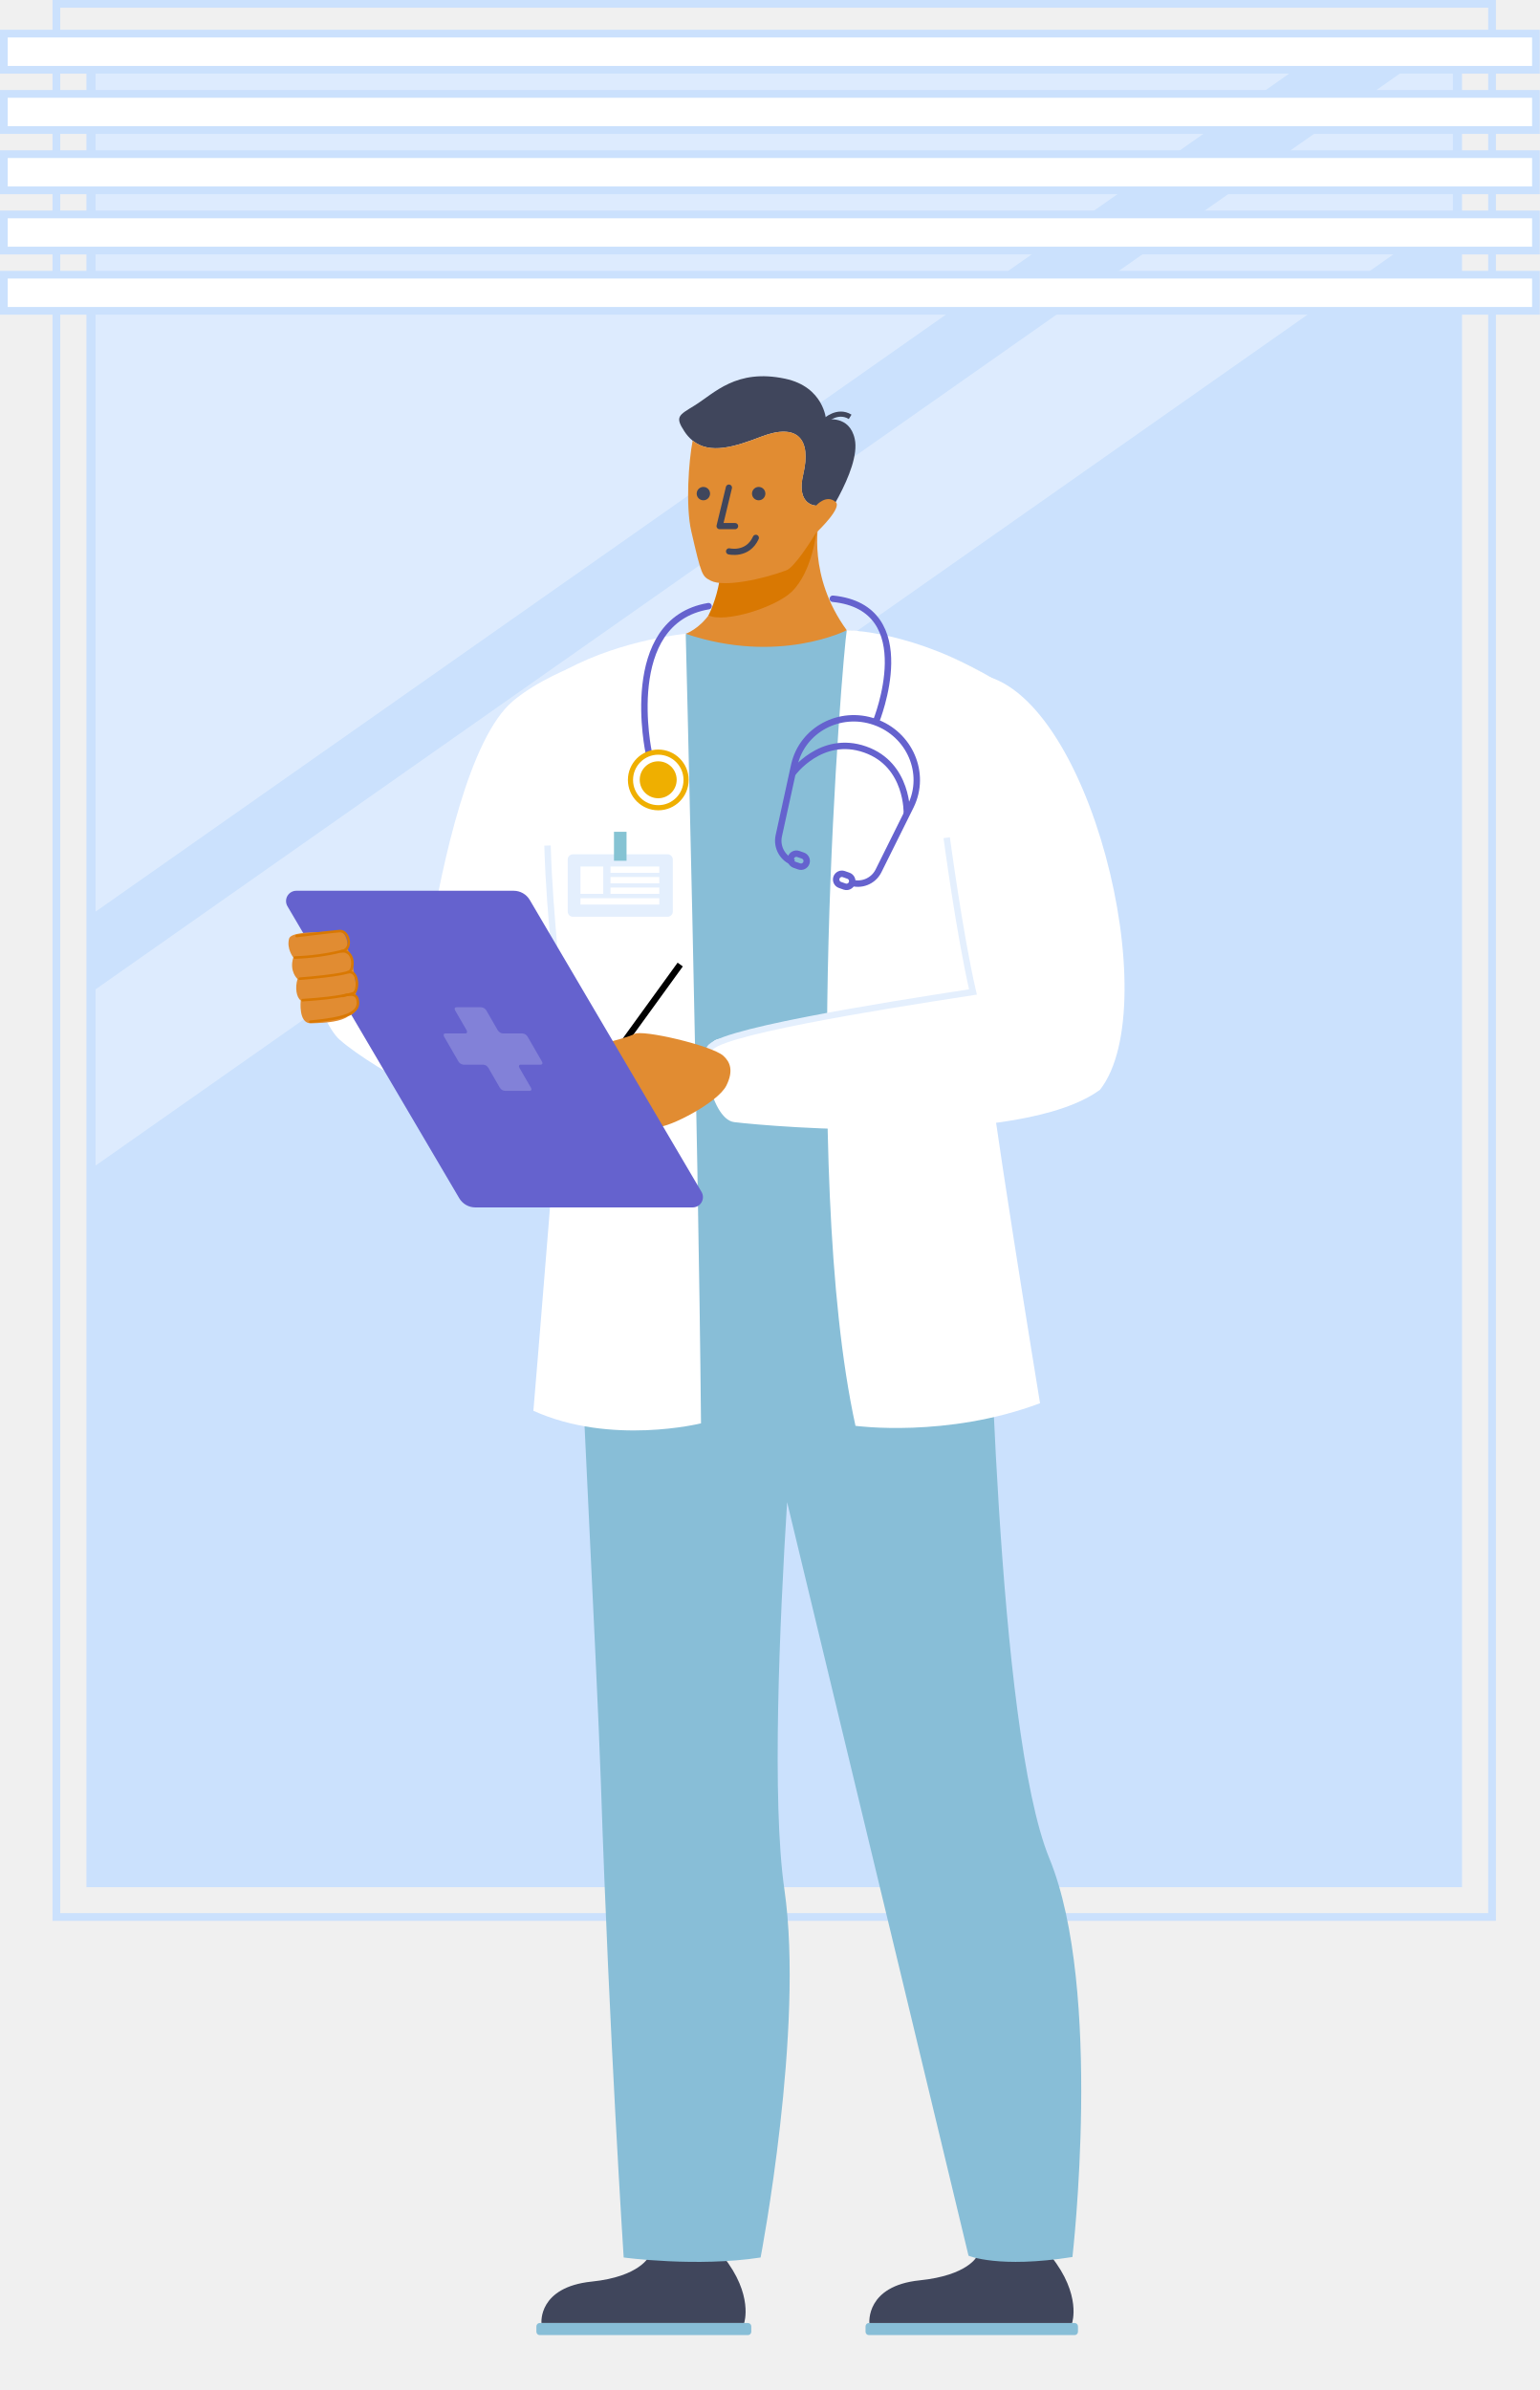
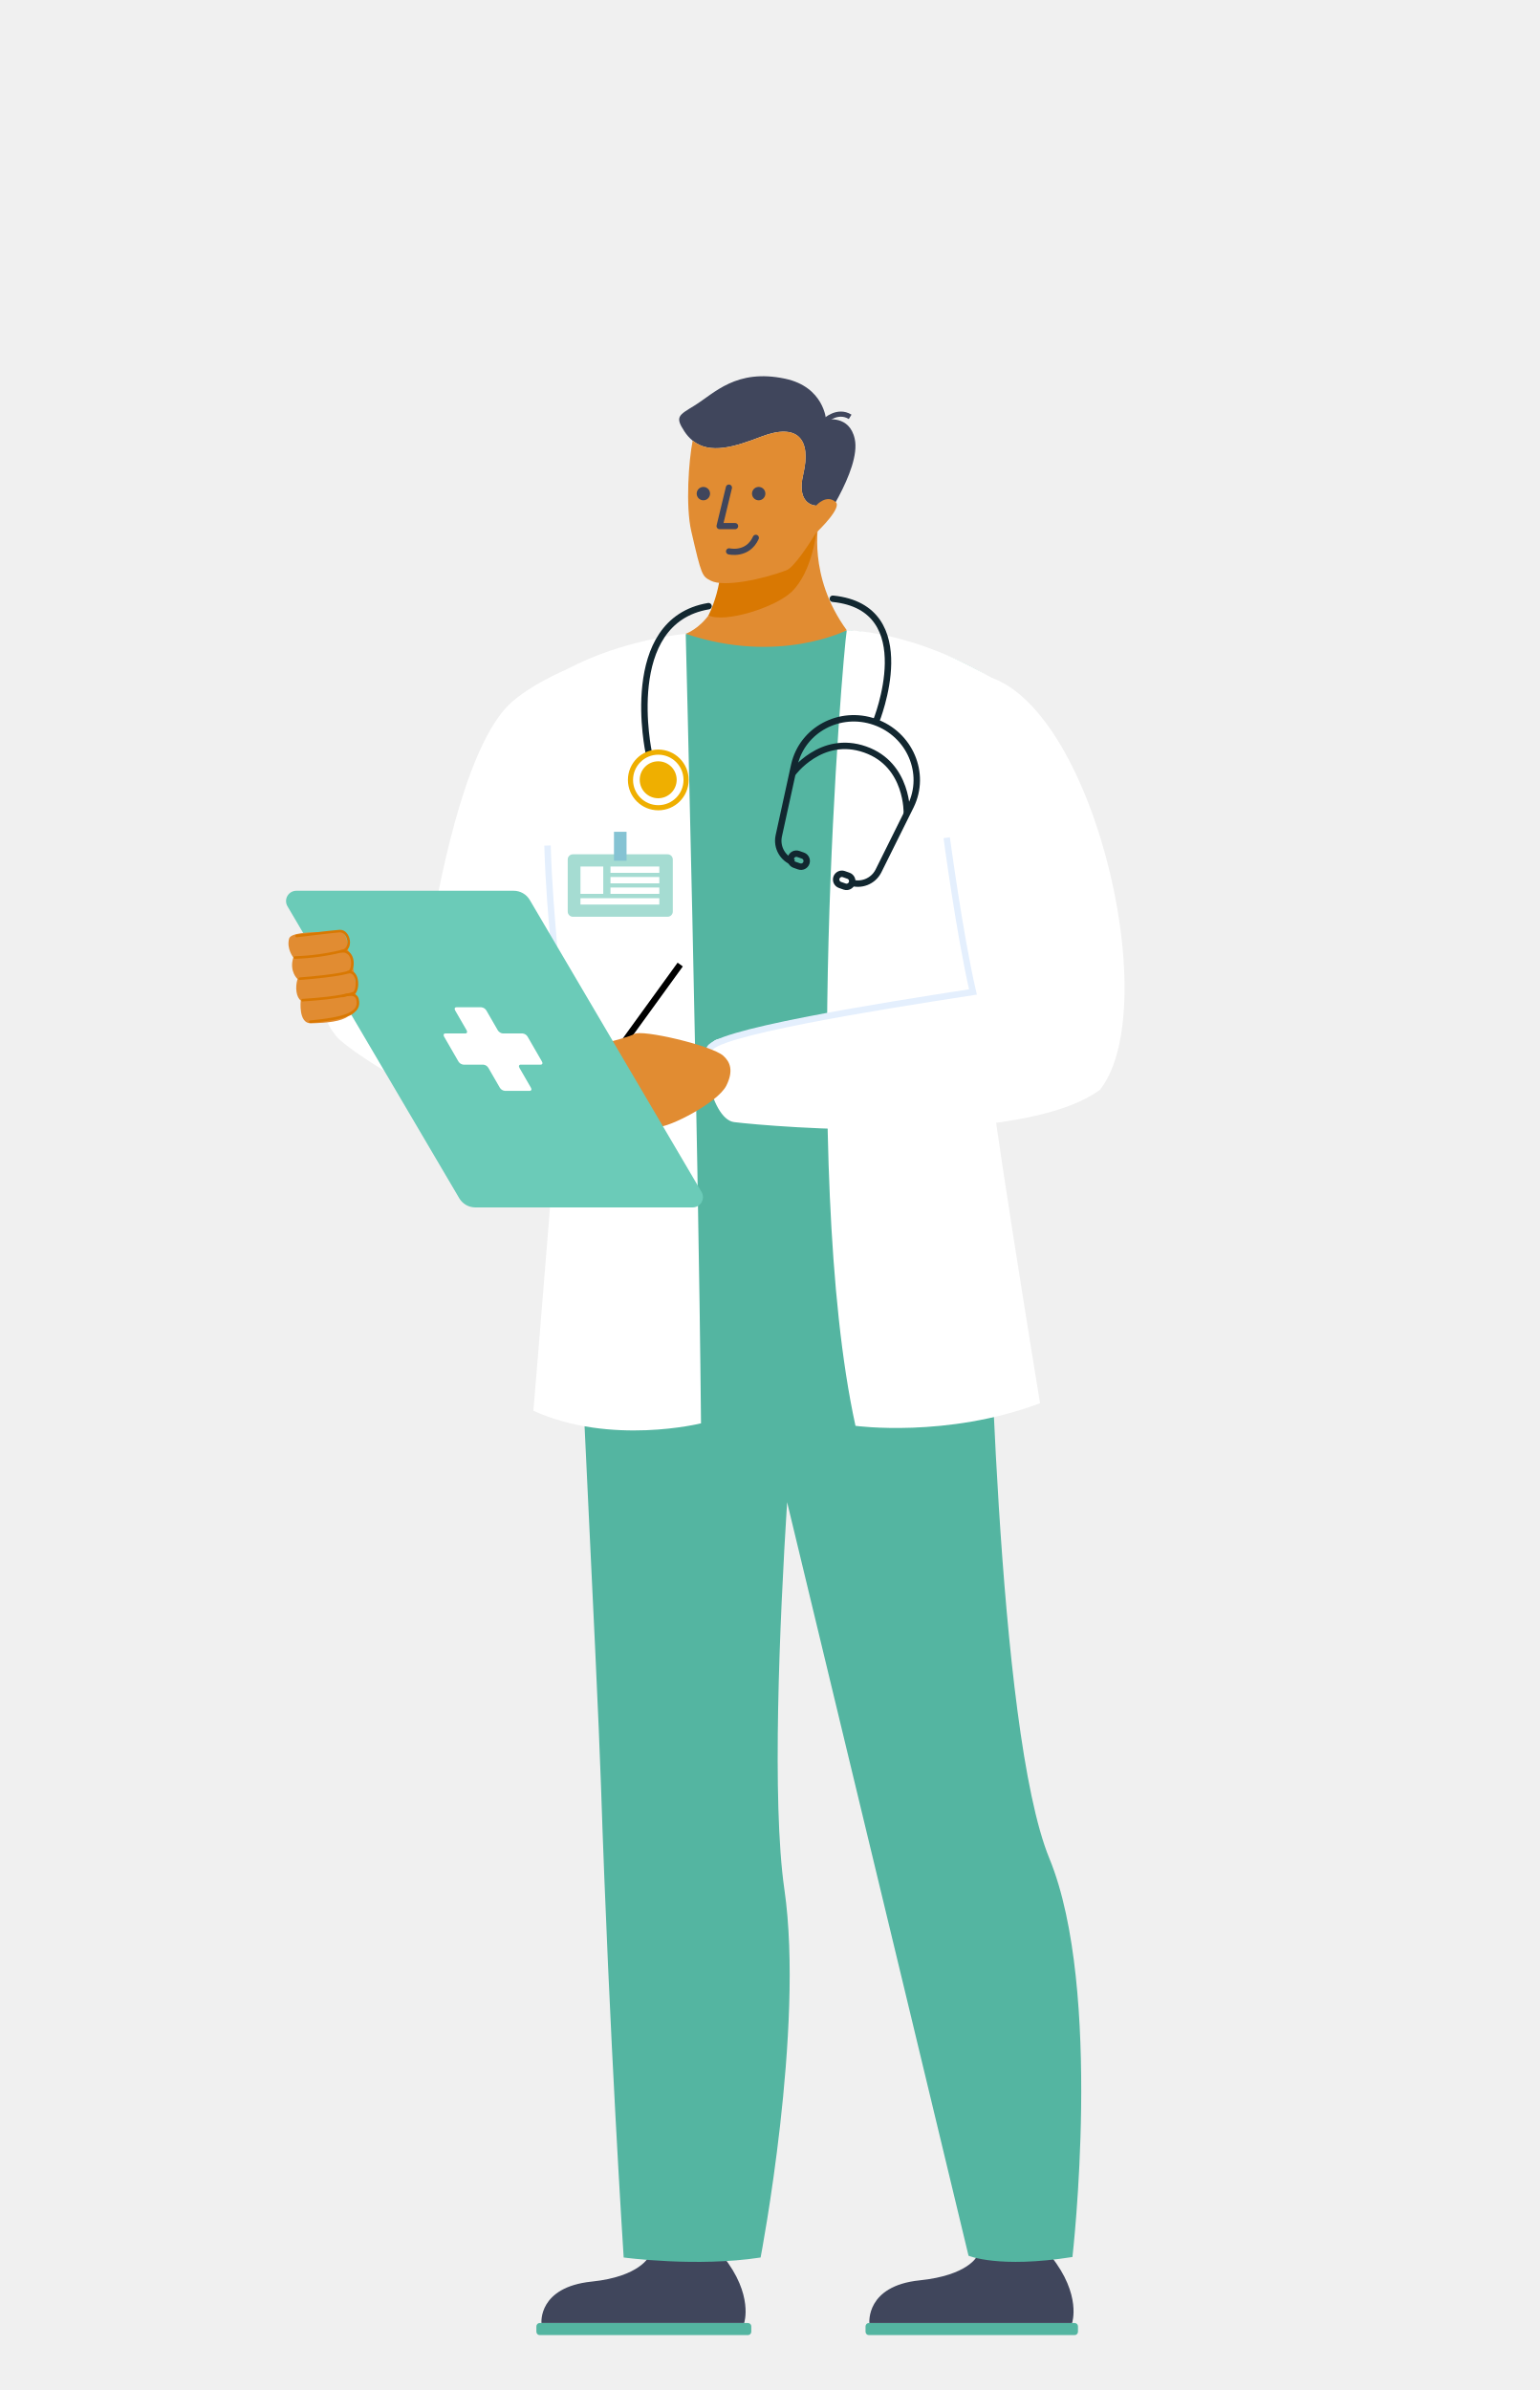
<svg xmlns="http://www.w3.org/2000/svg" id="Layer_1" data-name="Layer 1" viewBox="0 0 1197.86 1859.12">
  <defs>
-     <style>.cls-1{fill:#cbe1fd;}.cls-2,.cls-4,.cls-7{fill:#fff;}.cls-2{opacity:0.35;}.cls-13,.cls-16,.cls-17,.cls-18,.cls-21,.cls-22,.cls-3,.cls-8,.cls-9{fill:none;}.cls-3,.cls-4{stroke:#cbe1fd;stroke-width:6px;}.cls-13,.cls-16,.cls-17,.cls-18,.cls-21,.cls-3,.cls-4,.cls-8,.cls-9{stroke-miterlimit:10;}.cls-5{fill:#88bed7;}.cls-6{fill:#40465c;}.cls-8{stroke:#e4effd;}.cls-16,.cls-17,.cls-8,.cls-9{stroke-width:5px;}.cls-9{stroke:#000;}.cls-10{fill:#e18c32;}.cls-11{fill:#6562ce;}.cls-12{fill:#8281d8;}.cls-13{stroke:#d97802;stroke-width:2px;}.cls-13,.cls-17,.cls-22{stroke-linecap:round;}.cls-14{fill:#e4effd;}.cls-15{fill:#85c3d3;}.cls-16,.cls-17{stroke:#6562ce;}.cls-18{stroke:#efaf00;}.cls-18,.cls-21{stroke-width:4px;}.cls-19{fill:#efaf00;}.cls-20{fill:#d97802;}.cls-21,.cls-22{stroke:#40465c;}.cls-22{stroke-linejoin:round;stroke-width:4.81px;}</style>
+     <style>.cls-1{fill:#cbe1fd;}.cls-2,.cls-4,.cls-7{fill:#fff;}.cls-2{opacity:0.35;}.cls-13,.cls-16,.cls-17,.cls-18,.cls-21,.cls-22,.cls-3,.cls-8,.cls-9{fill:none;}.cls-3,.cls-4{stroke:#cbe1fd;stroke-width:6px;}.cls-13,.cls-16,.cls-17,.cls-18,.cls-21,.cls-3,.cls-4,.cls-8,.cls-9{stroke-miterlimit:10;}.cls-5{fill:#54b5a1;}.cls-6{fill:#40465c;}.cls-8{stroke:#e4effd;}.cls-16,.cls-17,.cls-8,.cls-9{stroke-width:5px;}.cls-9{stroke:#000;}.cls-10{fill:#e18c32;}.cls-11{fill:#6BCBB8;}.cls-12{fill:#ffffff;}.cls-13{stroke:#d97802;stroke-width:2px;}.cls-13,.cls-17,.cls-22{stroke-linecap:round;}.cls-14{fill:#a5dcd2;}.cls-15{fill:#85c3d3;}.cls-16,.cls-17{stroke:#122730;}.cls-18{stroke:#efaf00;}.cls-18,.cls-21{stroke-width:4px;}.cls-19{fill:#efaf00;}.cls-20{fill:#d97802;}.cls-21,.cls-22{stroke:#40465c;}.cls-22{stroke-linejoin:round;stroke-width:4.81px;}</style>
  </defs>
-   <g id="WINDOW">
-     <rect class="cls-1" x="67.23" y="26.16" width="1070.12" height="1441.83" transform="translate(1204.59 1494.15) rotate(-180)" />
-     <polygon class="cls-2" points="74.34 906.67 74.34 769.59 1122.37 33.82 1130.25 33.82 1130.25 165.37 74.34 906.67" />
-     <polygon class="cls-2" points="74.34 709.14 74.34 33.82 1036.27 33.82 74.34 709.14" />
-     <rect class="cls-3" x="43.86" y="3" width="1116.86" height="1488.15" />
-     <rect class="cls-4" x="3" y="26.16" width="1191.86" height="28.12" />
-     <rect class="cls-4" x="3" y="73.04" width="1191.86" height="28.12" />
-     <rect class="cls-4" x="3" y="119.91" width="1191.86" height="28.12" />
-     <rect class="cls-4" x="3" y="166.79" width="1191.86" height="28.12" />
-     <rect class="cls-4" x="3" y="213.67" width="1191.86" height="28.12" />
-   </g>
  <g id="DOCTOR">
    <g id="SHOES">
      <rect class="cls-5" x="673.34" y="1807.02" width="165.26" height="9.4" rx="2.61" transform="translate(1511.93 3623.43) rotate(-180)" />
      <path class="cls-6" d="M817.64,1755.15H760s-6.9,14.81-44.58,18.67c-42.07,4.32-39.08,33.2-39.08,33.2H834S841.6,1785.16,817.64,1755.15Z" />
      <path class="cls-6" d="M562.51,1755.15H504.89s-6.9,15.75-44.58,19.64c-41.86,4.31-39.08,32.23-39.08,32.23H578.89S586.47,1785.16,562.51,1755.15Z" />
      <rect class="cls-5" x="417.27" y="1807.02" width="167.18" height="9.4" rx="2.61" transform="translate(1001.72 3623.43) rotate(-180)" />
    </g>
    <path id="LEGS" class="cls-5" d="M767.67,939.48c1.42,46.39,7.3,405.37,48.69,506.19,41.95,102.18,17.92,310,17.92,310-57.48,9.08-80.83-1-80.83-1s-82.84-344.81-141.13-586.19c-5.88,93.72-12,233.11-2.13,301.14,15.73,108.2-18.49,286.43-18.49,286.43-49.62,7.7-106.52,0-106.52,0s-11.21-171.6-17.66-367.35c-3-90.94-20.62-425.15-19.87-447.31Z" />
    <path id="TORSO" class="cls-5" d="M662.79,490.68c12.93,0,135.55,24.43,135.44,77.83C798.11,627,736,819.58,741.1,854.89s38.39,82,23.07,88.71c-41.28,18.1-179.09,32.47-316.83-2.66,0,0,14.37-32.44-10.39-173.35-13.52-76.89-16.67-224-5.15-239.32s80.89-31.16,106.31-35.87S662.79,490.68,662.79,490.68Z" />
    <g id="LAB_COAT" data-name="LAB COAT">
      <path class="cls-7" d="M658.73,490.25c-3.07,17.7-37,419.13,6.78,618.87,0,0,71,9.69,143.57-17.59,0,0-41.21-251.06-43.78-292.88s29.5-257.14,10.09-269C710.91,490.25,658.73,490.25,658.73,490.25Z" />
      <path class="cls-7" d="M533.45,493s9.73,381.3,11.89,614.17c0,0-70,17.52-130.4-9.76,0,0,23.73-281.87,24.07-317.77s-18.27-248.32,2.12-259.13C485,497.24,533.45,493,533.45,493Z" />
    </g>
    <g id="HANDS">
      <g id="RIGHT_HAND" data-name="RIGHT HAND">
        <path id="HAND" class="cls-7" d="M855.76,847.68c51.48-65.83-8.31-312.26-95.26-323.08-9.19-1.14-28.53,5.82-29.83,63.58-1.08,48.1,19.08,139.83,29,181.87-73.13,8.29-183.73,36.62-200.24,38.13-18.6,1.7-7.27,62.37,11.65,64.68C601.48,876.57,794.61,892.67,855.76,847.68Z" />
        <path id="SHADOW" class="cls-8" d="M551.89,816.76c-1.76-12.58,131.84-33.92,205-45.13-10.39-44.79-20.41-120-20.41-120" />
        <line id="PEN" class="cls-9" x1="451.1" y1="858.06" x2="529.16" y2="750.3" />
        <path id="ARM" class="cls-10" d="M562.66,821.23c-9.07-8-63.42-20.7-69.25-16.91s-52.17,14.12-52.17,14.12,1.26,11.14,19.71,8.67c21.44-2.88,26.12,1.5,26.12,1.5s-2.63,11.85,4.18,16.13-1.83,10.88,7.72,19.31c5.6,4.93,6,11.25,13.16,12.38s46.15-18.37,52.94-32C570.81,832.85,568,826,562.66,821.23Z" />
      </g>
      <g id="LEFT_HAND" data-name="LEFT HAND">
        <path id="HAND-2" data-name="HAND" class="cls-7" d="M264.06,808.61C249,795.3,221,721.92,268.21,722c10.49,0,36.35,3.69,65.74,10.45,10.28-61.81,31.26-158.64,65.11-187.13,18.48-15.56,45.45-26.61,54.63-29.69,58.13-19.48,42.43,381.91-47.9,366.17C375.53,876.48,291.92,833.21,264.06,808.61Z" />
        <path id="SHADOW-2" data-name="SHADOW" class="cls-8" d="M431.81,790.45c4.24-26.48-4.14-69.81-5.87-132.72" />
        <g id="TABLET">
          <path class="cls-11" d="M369.77,939.22H538.85a8,8,0,0,0,6.89-12.06L412.12,700.05a14.52,14.52,0,0,0-12.51-7.15H230.53a8,8,0,0,0-6.9,12.06l133.63,227.1A14.5,14.5,0,0,0,369.77,939.22Z" />
          <path class="cls-12" d="M345.47,806.38l11.14,19.3a5.14,5.14,0,0,0,3.91,2.48H376a5.14,5.14,0,0,1,3.91,2.48l8.9,15.42a5.15,5.15,0,0,0,3.91,2.48H412c1.37,0,1.84-1.11,1-2.48l-8.91-15.42c-.79-1.37-.32-2.48,1.05-2.48h15.43c1.37,0,1.84-1.11,1-2.48l-11.14-19.3a5.14,5.14,0,0,0-3.91-2.48H391.15a5.17,5.17,0,0,1-3.91-2.48L378.34,786a5.15,5.15,0,0,0-3.91-2.47h-19.3c-1.37,0-1.84,1.11-1.05,2.47L363,801.42c.79,1.37.32,2.48-1.05,2.48H346.51C345.14,803.9,344.68,805,345.47,806.38Z" />
        </g>
        <g id="FINGERS">
          <path class="cls-10" d="M278.35,779.17c-1.5,6.46-2.07,9.44-7.38,11.3h0c-5.7,4.16-16,5.19-29,5.54-10.07.28-8-17.79-8-17.79-3.44-2.46-4.54-10-2.51-16.65,0,0-6.71-6.06-3.26-16.77,0,0-5.4-6.68-3.31-14.64,1.18-4.46,14.75-5,24.47-5.17,6.74-.43,12.17-.58,15-.72,3-.15,6.66,6.06,6.23,14.83a13.54,13.54,0,0,1,3.3,7.72c.62,7.54,4.13,19,2.79,26.6C276.11,776,278.63,778,278.35,779.17Z" />
          <path class="cls-13" d="M230.75,728.09c6.59-.78,28.3-3.48,33.51-3.82,7.36-.48,10.66,14.56,1.28,15.68a175.56,175.56,0,0,1-36.14,4.89" />
          <path class="cls-13" d="M233.17,761.32c31.45-2.49,37.66-5.09,37.66-5.09,4.59-.39,5.8-17.31-5.29-16.28" />
          <path class="cls-13" d="M235.37,778c29.74-1.83,39.24-5.31,39.24-5.31,4.28-.68,5-17.89-3.78-16.48" />
          <path class="cls-13" d="M266.71,774.75s9.75-3.78,11.37,2.49c2.88,11.15-10,14.94-36.65,17.52" />
        </g>
      </g>
    </g>
    <g id="NAME_TAG" data-name="NAME TAG">
      <rect class="cls-14" x="441.65" y="664.54" width="81.74" height="48.58" rx="4.02" />
      <rect class="cls-15" x="477.63" y="647.03" width="9.78" height="22.54" />
      <rect class="cls-7" x="451.57" y="674.04" width="17.72" height="21.26" />
      <rect class="cls-7" x="474.91" y="674.04" width="37.99" height="4.92" />
      <rect class="cls-7" x="474.91" y="682.21" width="37.99" height="4.92" />
      <rect class="cls-7" x="474.91" y="690.38" width="37.99" height="4.92" />
      <rect class="cls-7" x="451.57" y="698.7" width="61.33" height="4.92" />
    </g>
    <g id="STETHOSCOPE">
      <path class="cls-16" d="M617.57,670.91a17.88,17.88,0,0,1-11.77-20.55L617.92,595c6.2-27.39,35.46-43,62.67-33.42h0c27.22,9.57,40.26,40.06,27.94,65.3l-25.22,50.76a17.88,17.88,0,0,1-22,8.64" />
      <rect class="cls-16" x="615.73" y="668.07" width="12.73" height="8.93" rx="4.46" transform="matrix(0.94, 0.33, -0.33, 0.94, 258.5, -168.36)" />
      <rect class="cls-16" x="650.44" y="680.29" width="12.73" height="8.93" rx="4.46" transform="translate(264.52 -179.19) rotate(19.39)" />
      <path class="cls-16" d="M616.45,601.74s22.25-30.81,56.6-18.72c33.81,11.89,32.4,50,32.4,50" />
      <path class="cls-17" d="M504.74,585.73S482.52,483.1,551.19,471.52" />
      <circle class="cls-7" cx="512.32" cy="606.6" r="21.63" />
      <circle class="cls-18" cx="512.1" cy="606.69" r="21.63" />
      <circle class="cls-19" cx="512.04" cy="606.57" r="14.37" />
      <path class="cls-17" d="M681.51,561.18s36-88.43-33.63-95.43" />
    </g>
    <g id="HEAD">
      <g id="NECK">
        <path class="cls-10" d="M636.9,406.46s-8.89,41.67,21.83,83.79c0,0-53.08,27.16-125.28,2.75,0,0,42.54-14.65,24.36-84.81Z" />
        <path class="cls-20" d="M635.18,406.49c.05,2.77.05,5.08,0,6.75,0,0-3.13,31.61-19.41,47.18-12.65,12.09-51.85,24.44-64.58,18.29a103.44,103.44,0,0,0,6.62-70.52Z" />
      </g>
      <g id="HAIR">
        <path class="cls-6" d="M636.23,412.74l-.12-3.55-.52-15.83s-16.66.64-10.73-24.42c6.48-27.36-4.38-40.16-32.62-29.3-20.43,7.85-39.86,14.11-53.44,3.09a31.36,31.36,0,0,1-6.41-7.21c-7.6-11.53-4.25-12.56,8-20.13,15.35-9.46,32.28-28.85,70.31-20.82,30.38,6.42,31.94,31.95,31.94,31.95s18.22-4.08,22.31,15C670.14,365.47,636.23,412.74,636.23,412.74Z" />
        <path class="cls-21" d="M641.76,327.44s9.62-9.37,19.6-3.19" />
      </g>
      <path id="HEAD-2" data-name="HEAD" class="cls-10" d="M634.68,414.69v0c-4.23,6.9-16.72,26.6-22.94,28.94C593,450.71,563,456.89,553,451.73c-6.84-3.52-7.22-3.74-15.25-38.57-4.48-19.46-2-54.82,1.1-70.43,13.58,11,33,4.76,53.44-3.09,28.24-10.86,39.1,1.94,32.62,29.3-5.12,21.63,6.59,24.11,9.89,24.39h0c.62-.7,8.23-9,15.31-2.83C655.06,394.83,638,411.5,634.68,414.69Z" />
    </g>
    <circle class="cls-6" cx="547.18" cy="383.97" r="5.2" />
    <circle class="cls-6" cx="590.21" cy="383.97" r="5.2" />
    <polyline class="cls-22" points="567.04 379.31 559.81 409.25 571.85 409.25" />
    <path class="cls-22" d="M567.18,428.9s14.4,3.47,20.8-10.53" />
  </g>
</svg>
